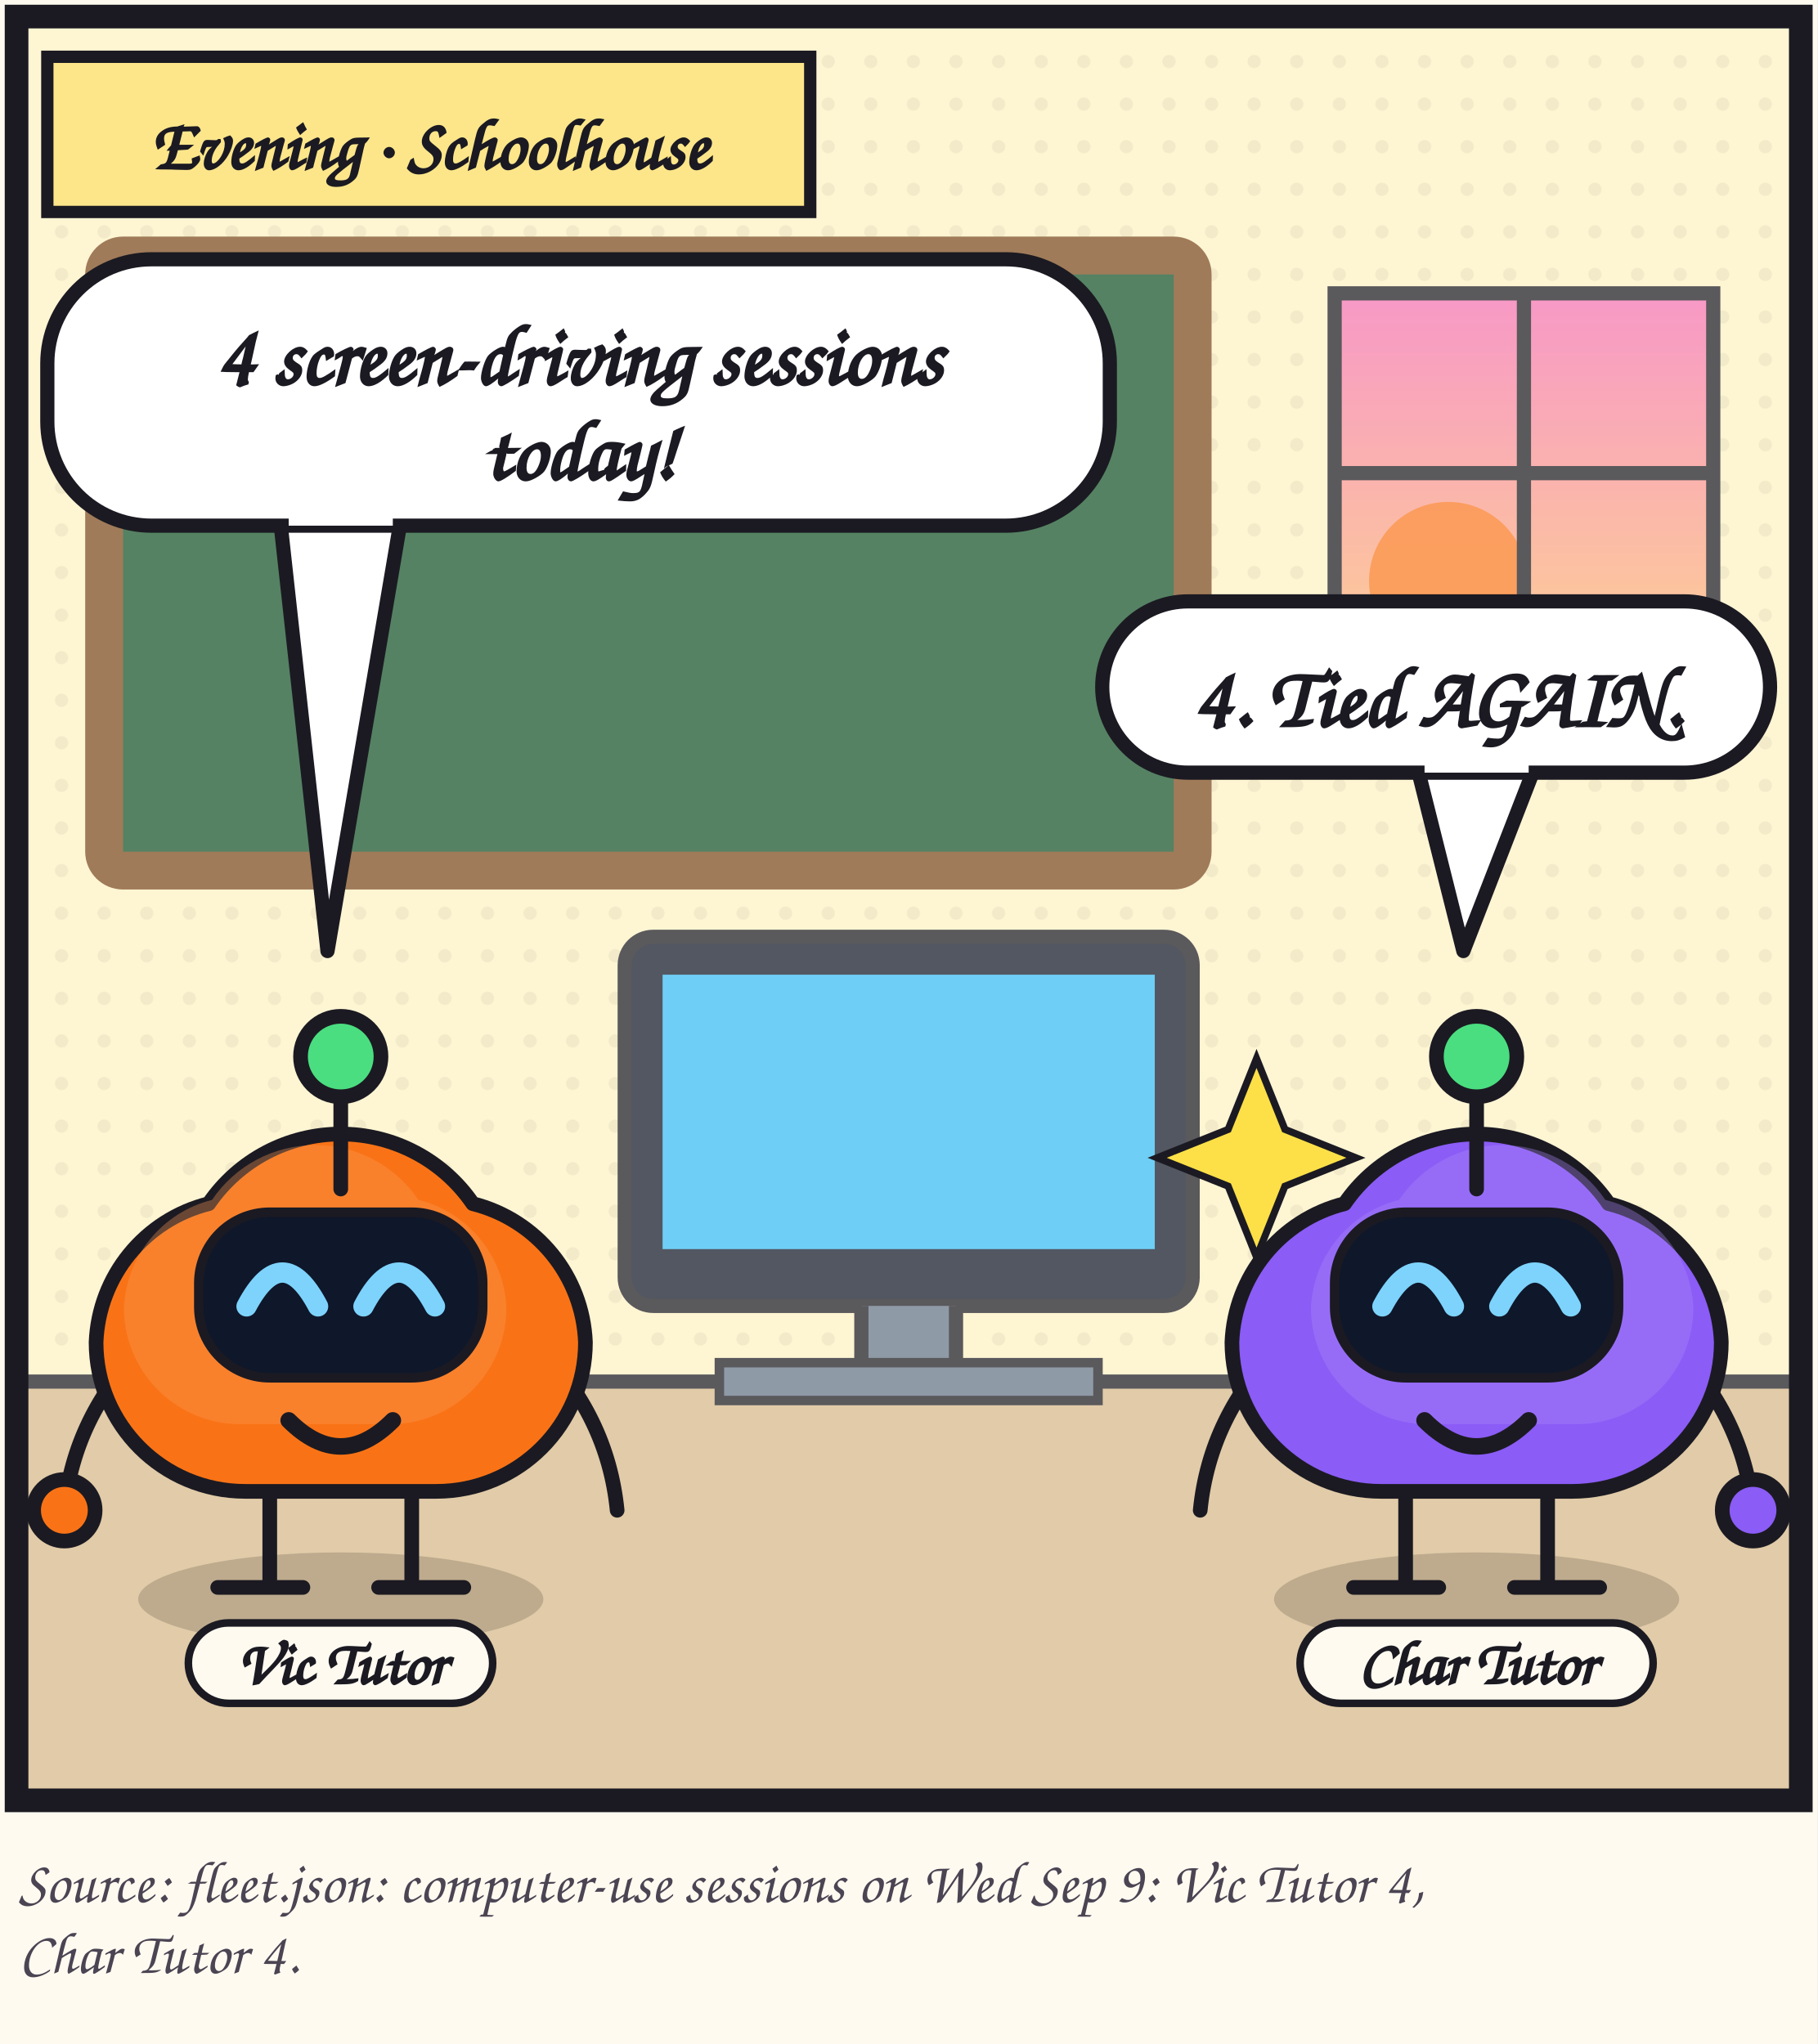
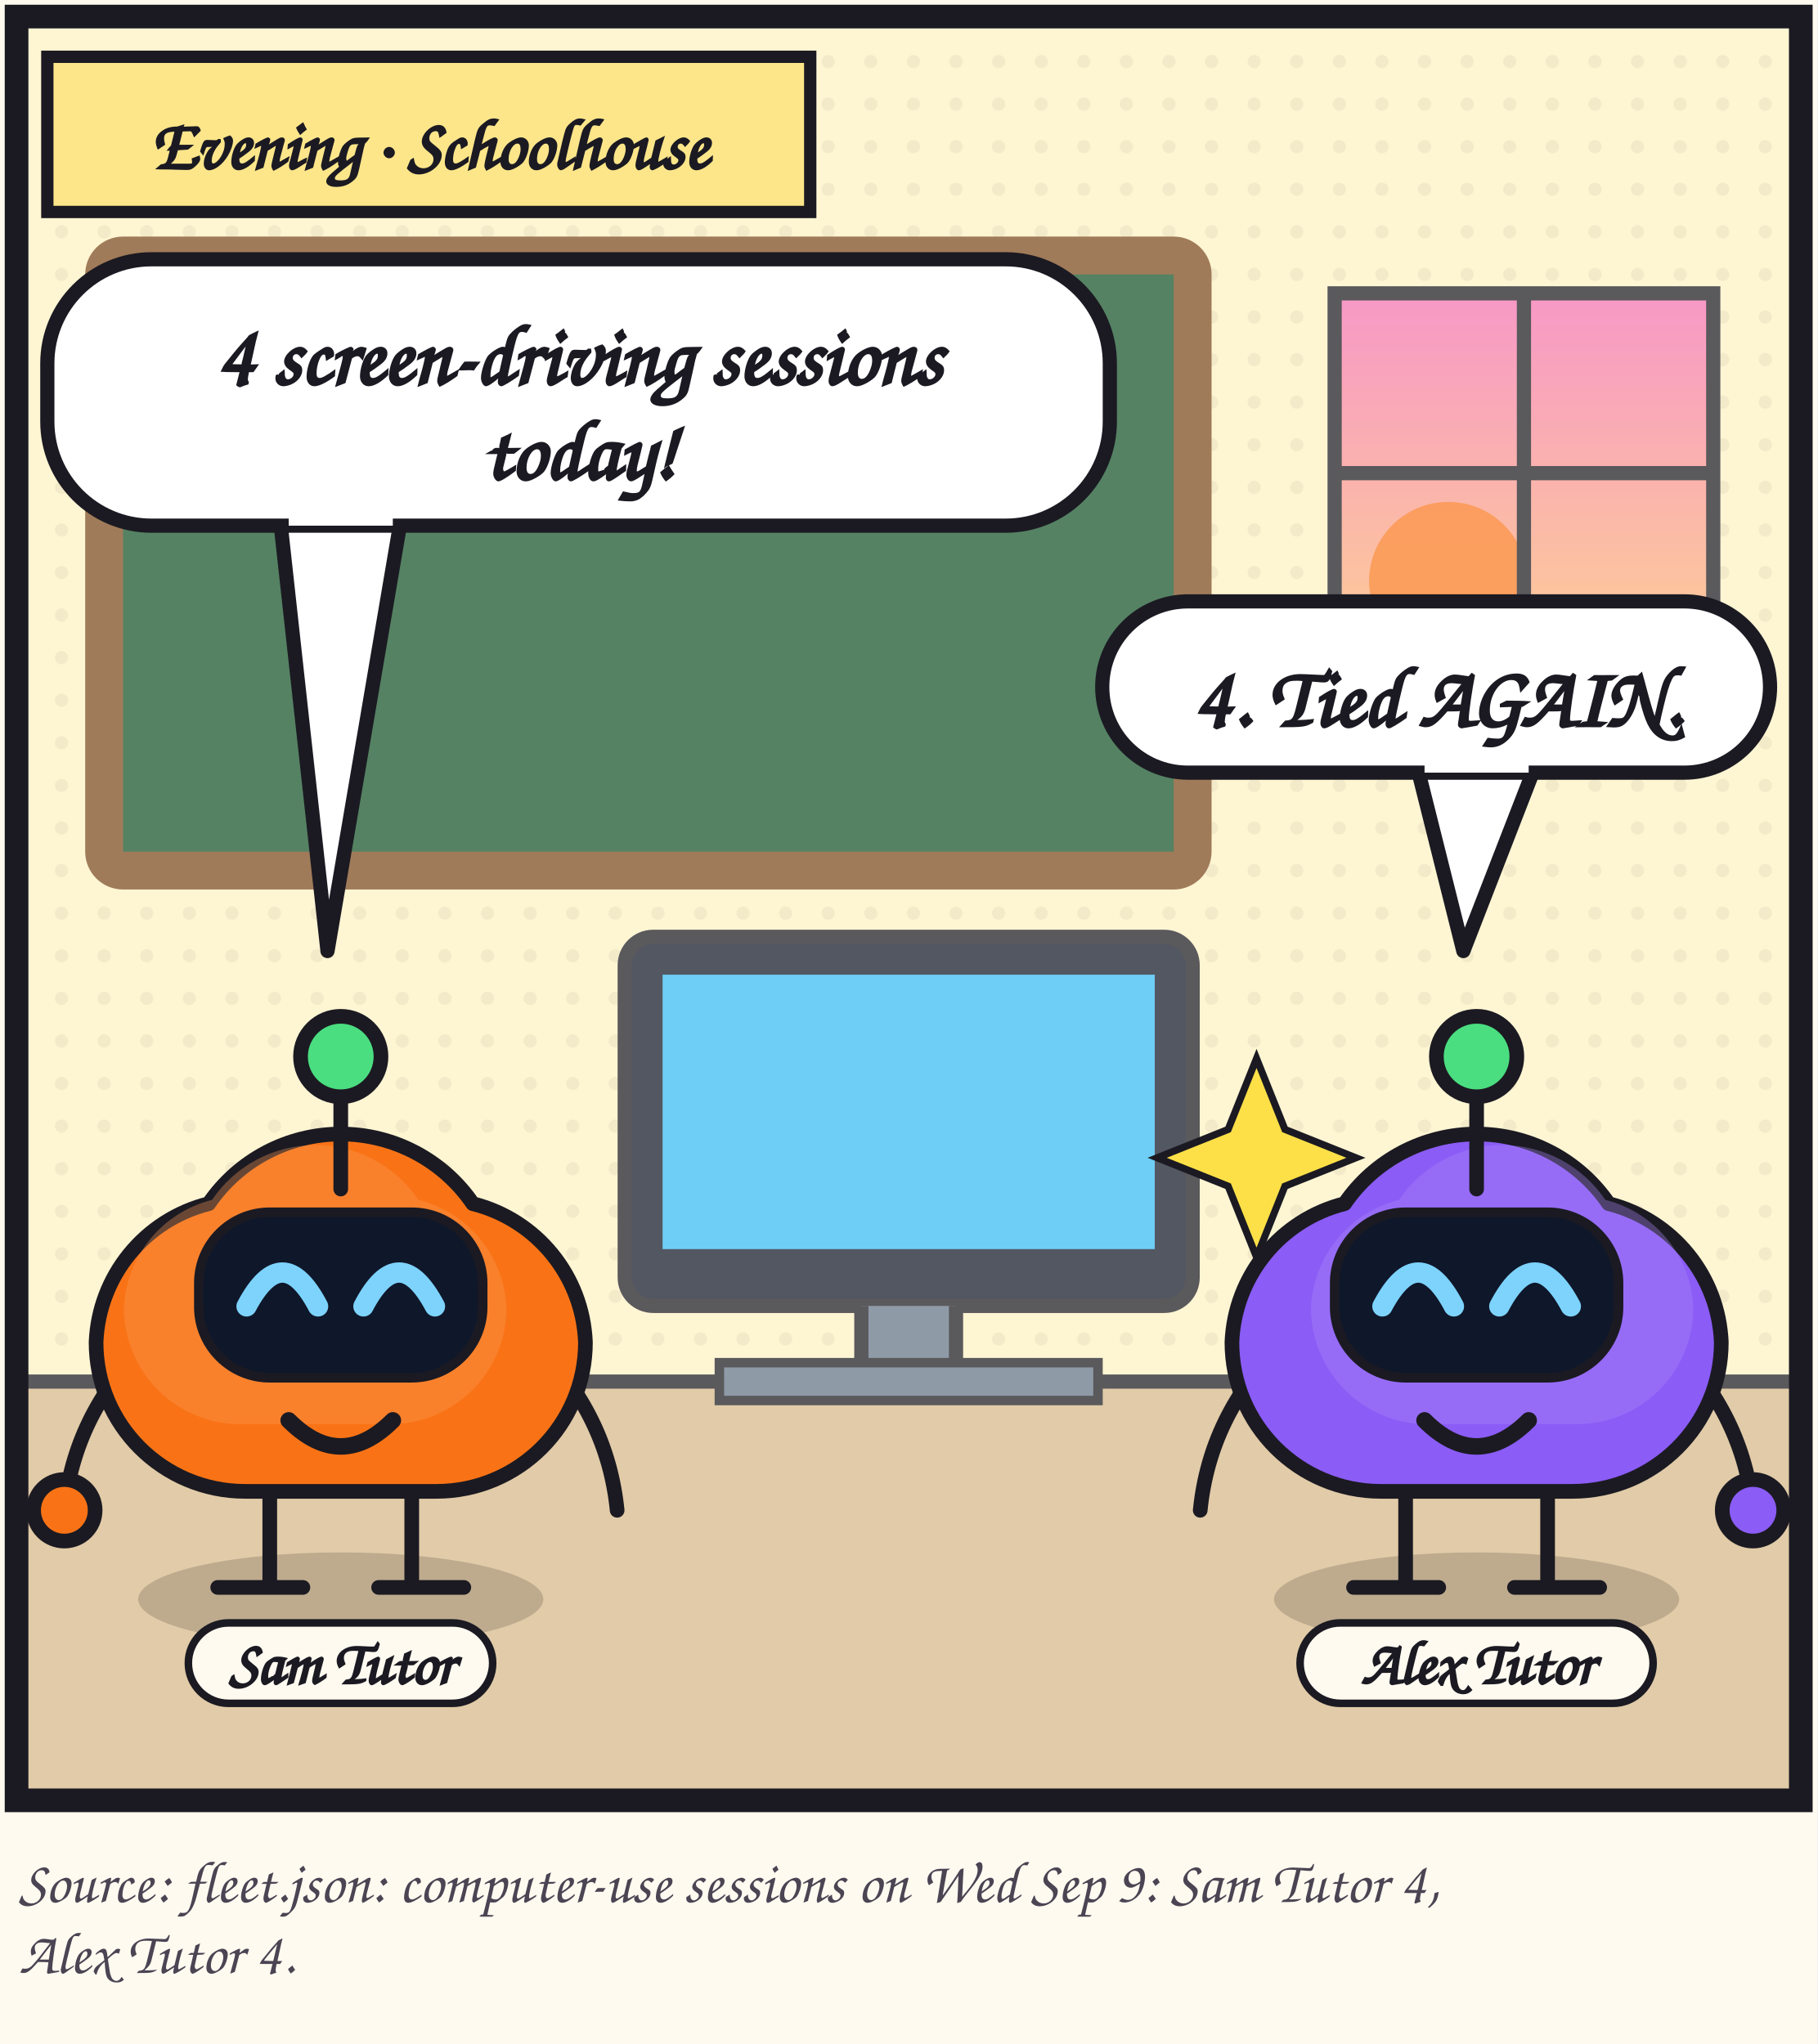
<svg xmlns="http://www.w3.org/2000/svg" width="384" height="432" viewBox="-2 -2 384 432">
  <style>
.bub{font-family:'Comic Neue','Comic Sans MS',cursive;font-weight:700;fill:#1b1a22}
.cap{font-family:'Comic Neue','Comic Sans MS',cursive;font-weight:700;fill:#1b1a22}
.tag{font-family:'Comic Neue',cursive;font-weight:700;font-size:13px;fill:#1b1a22}
.tiny{font-family:'Comic Neue',cursive;font-weight:700;font-size:9px;fill:#1b1a22}
.sign{font-family:'Bangers','Impact',sans-serif;letter-spacing:.5px;fill:#1b1a22}
.chalk{font-family:'Comic Neue',cursive;font-weight:700;fill:#f0fdf4}
.sfx{font-family:'Bangers','Impact',sans-serif;stroke:#1b1a22;stroke-width:2.2px;paint-order:stroke;letter-spacing:1px}
.zzz{font-family:'Bangers','Impact',sans-serif;fill:#6366f1;stroke:#1b1a22;stroke-width:1.4px;paint-order:stroke}
.title{font-family:'Bangers','Impact',sans-serif;letter-spacing:1.5px}
.src{font-family:'Comic Neue',cursive;font-size:12.5px;fill:#4b4453}
.srcb{font-family:'Comic Neue',cursive;font-weight:700;font-size:12.5px;fill:#1b1a22}
</style>
  <rect x="-2" y="-2" width="384" height="432" fill="#fffaf0" />
  <defs>
    <linearGradient id="skydaily-2026-09-09-solo1" x1="0" y1="0" x2="0" y2="1">
      <stop offset="0" stop-color="#f472b6" />
      <stop offset="1" stop-color="#fdba74" />
    </linearGradient>
    <clipPath id="clipdaily-2026-09-09-solo1">
      <rect width="380" height="380" />
    </clipPath>
  </defs>
  <g clip-path="url(#clipdaily-2026-09-09-solo1)">
    <rect width="380" height="380" fill="#fef3c7" />
    <pattern id="dotsdaily-2026-09-09-solo1" width="9" height="9" patternUnits="userSpaceOnUse">
      <circle cx="2" cy="2" r="1.4" fill="rgba(0,0,0,.07)" />
    </pattern>
    <rect width="380" height="380" fill="url(#dotsdaily-2026-09-09-solo1)" />
    <rect y="290" width="380" height="90" fill="#d6b98c" />
    <path d="M0,290 H380" stroke="#1b1a22" stroke-width="3" />
    <rect x="280" y="60" width="80" height="76" fill="url(#skydaily-2026-09-09-solo1)" stroke="#1b1a22" stroke-width="3" />
    <circle cx="304.0" cy="120.8" r="16.72" fill="#f97316" opacity=".85" />
    <path d="M320.0,60 V136 M280,98.0 H360" stroke="#1b1a22" stroke-width="3" />
    <rect x="20" y="52" width="230" height="130" rx="4" fill="#14532d" stroke="#7c4a1e" stroke-width="8" />
    <rect x="130" y="196" width="120" height="78" rx="6" fill="#0f172a" stroke="#1b1a22" stroke-width="3" />
    <rect x="138" y="204" width="104" height="58" fill="#38bdf8" />
    <path d="M180,274 v14 h20 v-14" fill="#64748b" stroke="#1b1a22" stroke-width="3" />
    <rect x="150" y="286" width="80" height="8" fill="#64748b" stroke="#1b1a22" stroke-width="2" />
    <rect width="380" height="380" fill="#fffaf0" opacity=".28" />
    <g transform="translate(70,334)">
      <ellipse cx="0" cy="2" rx="42.8" ry="9.9" fill="rgba(0,0,0,.16)" />
      <path d="M-15,-21.8 V-1 M15,-21.8 V-1" stroke="#1b1a22" stroke-width="3.1" stroke-linejoin="round" stroke-linecap="round" fill="none" />
      <path d="M-26,-0.5 H-8 M8,-0.5 H26" stroke="#1b1a22" stroke-width="3.1" stroke-linejoin="round" stroke-linecap="round" fill="none" />
      <path d="M-41.4,-51.8 q-15,15 -17,35 M41.4,-51.8 q15,15 17,35" stroke="#1b1a22" stroke-width="3.1" stroke-linejoin="round" stroke-linecap="round" fill="none" />
      <circle cx="-58.4" cy="-16.8" r="6.5" fill="#f97316" stroke="#1b1a22" stroke-width="3.1" stroke-linejoin="round" stroke-linecap="round" />
      <g transform="translate(0,-56.8)">
        <path d="M-51.7,4.5 A31.5,31.5 0 0 1 -27.9,-24.8 A33.8,33.8 0 0 1 27.9,-24.8 A31.5,31.5 0 0 1 51.7,4.5 A31.5,31.5 0 0 1 20.2,36 H-20.2 A31.5,31.5 0 0 1 -51.7,4.5Z" fill="#f97316" stroke="#1b1a22" stroke-width="3.1" stroke-linejoin="round" stroke-linecap="round" />
        <path d="M-40.4,3.5 A24.6,24.6 0 0 1 -21.8,-19.3 A26.3,26.3 0 0 1 21.8,-19.3 A24.6,24.6 0 0 1 40.4,3.5 A24.6,24.6 0 0 1 15.8,28.1 H-15.8 A24.6,24.6 0 0 1 -40.4,3.5Z" fill="#fa9a57" opacity=".35" transform="translate(-5.4,-6.3)" />
        <path d="M0,-27.9 V-50.4" stroke="#1b1a22" stroke-width="3.1" stroke-linejoin="round" stroke-linecap="round" />
        <circle cx="0" cy="-55.9" r="8.5" fill="#4ade80" stroke="#1b1a22" stroke-width="3.1" stroke-linejoin="round" stroke-linecap="round" />
        <rect x="-30" y="-23" width="60" height="35" rx="15" fill="#0f172a" stroke="#1b1a22" stroke-width="2" />
        <g transform="translate(0,-6)">
          <path d="M-19.9,2.9 Q-12.3,-11.4 -4.8,2.9" fill="none" stroke="#7dd3fc" stroke-width="4.3" stroke-linecap="round" />
          <path d="M4.8,2.9 Q12.3,-11.4 19.9,2.9" fill="none" stroke="#7dd3fc" stroke-width="4.3" stroke-linecap="round" />
        </g>
        <path d="M-11,21 Q0,32 11,21" fill="none" stroke="#1b1a22" stroke-width="3.5" stroke-linecap="round" />
      </g>
    </g>
    <g>
      <rect x="37.8" y="341" width="64.3" height="17" rx="8.5" fill="#fffaf0" stroke="#1b1a22" stroke-width="1.6" />
-       <text x="70" y="354" text-anchor="middle" class="tag">Vic Tutor</text>
+       <text x="70" y="354" text-anchor="middle" class="tag">Sam Tutor</text>
    </g>
    <g transform="translate(310,334) scale(-1,1)">
      <ellipse cx="0" cy="2" rx="42.8" ry="9.9" fill="rgba(0,0,0,.16)" />
      <path d="M-15,-21.8 V-1 M15,-21.8 V-1" stroke="#1b1a22" stroke-width="3.1" stroke-linejoin="round" stroke-linecap="round" fill="none" />
      <path d="M-26,-0.5 H-8 M8,-0.5 H26" stroke="#1b1a22" stroke-width="3.1" stroke-linejoin="round" stroke-linecap="round" fill="none" />
      <path d="M-41.4,-51.8 q-15,15 -17,35 M41.4,-51.8 q15,15 17,35" stroke="#1b1a22" stroke-width="3.1" stroke-linejoin="round" stroke-linecap="round" fill="none" />
      <circle cx="-58.4" cy="-16.8" r="6.5" fill="#8b5cf6" stroke="#1b1a22" stroke-width="3.1" stroke-linejoin="round" stroke-linecap="round" />
      <g transform="translate(0,-56.8)">
        <path d="M-51.7,4.5 A31.5,31.5 0 0 1 -27.9,-24.8 A33.8,33.8 0 0 1 27.9,-24.8 A31.5,31.5 0 0 1 51.7,4.5 A31.5,31.5 0 0 1 20.2,36 H-20.2 A31.5,31.5 0 0 1 -51.7,4.5Z" fill="#8b5cf6" stroke="#1b1a22" stroke-width="3.1" stroke-linejoin="round" stroke-linecap="round" />
        <path d="M-40.4,3.5 A24.6,24.6 0 0 1 -21.8,-19.3 A26.3,26.3 0 0 1 21.8,-19.3 A24.6,24.6 0 0 1 40.4,3.5 A24.6,24.6 0 0 1 15.8,28.1 H-15.8 A24.6,24.6 0 0 1 -40.4,3.5Z" fill="#ab89f8" opacity=".35" transform="translate(-5.4,-6.3)" />
        <path d="M0,-27.9 V-50.4" stroke="#1b1a22" stroke-width="3.1" stroke-linejoin="round" stroke-linecap="round" />
        <circle cx="0" cy="-55.9" r="8.5" fill="#4ade80" stroke="#1b1a22" stroke-width="3.1" stroke-linejoin="round" stroke-linecap="round" />
        <rect x="-30" y="-23" width="60" height="35" rx="15" fill="#0f172a" stroke="#1b1a22" stroke-width="2" />
        <g transform="translate(0,-6)">
          <path d="M-19.9,2.9 Q-12.3,-11.4 -4.8,2.9" fill="none" stroke="#7dd3fc" stroke-width="4.3" stroke-linecap="round" />
          <path d="M4.8,2.9 Q12.3,-11.4 19.9,2.9" fill="none" stroke="#7dd3fc" stroke-width="4.3" stroke-linecap="round" />
        </g>
        <path d="M-11,21 Q0,32 11,21" fill="none" stroke="#1b1a22" stroke-width="3.5" stroke-linecap="round" />
        <path d="M40.5,-40.5 l6,-15 l6,15 l15,6 l-15,6 l-6,15 l-6,-15 l-15,-6z" fill="#fde047" stroke="#1b1a22" stroke-width="1.5" />
      </g>
    </g>
    <g>
      <rect x="272.7" y="341" width="74.6" height="17" rx="8.5" fill="#fffaf0" stroke="#1b1a22" stroke-width="1.6" />
-       <text x="310" y="354" text-anchor="middle" class="tag">Char Tutor</text>
+       <text x="310" y="354" text-anchor="middle" class="tag">Alex Tutor</text>
    </g>
    <rect x="8" y="10" width="161.2" height="32.8" fill="#fde68a" stroke="#1b1a22" stroke-width="2.6" />
    <text x="88.6" y="33.8" text-anchor="middle" class="cap" font-size="15">Evening · Schoolhouse</text>
    <path d="M57,106.1 L67.2,199 L83,106.1" fill="#ffffff" stroke="#1b1a22" stroke-width="3" stroke-linejoin="round" />
    <rect x="8" y="52.8" width="224.5" height="56.3" rx="22" fill="#ffffff" stroke="#1b1a22" stroke-width="3" />
    <path d="M59,107.1 H81" stroke="#ffffff" stroke-width="4" />
    <text x="120.2" y="79.4" text-anchor="middle" class="bub" font-size="18">4 screen-driving sessions</text>
    <text x="120.2" y="99.5" text-anchor="middle" class="bub" font-size="18">today!</text>
    <path d="M297,158.3 L307.2,199 L323,158.3" fill="#ffffff" stroke="#1b1a22" stroke-width="3" stroke-linejoin="round" />
    <rect x="230.9" y="125.1" width="141.1" height="36.2" rx="18.1" fill="#ffffff" stroke="#1b1a22" stroke-width="3" />
    <path d="M299,159.3 H321" stroke="#ffffff" stroke-width="4" />
    <text x="301.5" y="151.7" text-anchor="middle" class="bub" font-size="18">4. Tied AGAIN.</text>
  </g>
  <rect x="1.5" y="1.5" width="377" height="377" fill="none" stroke="#1b1a22" stroke-width="5" />
-   <text x="2" y="400" class="src">Source: fleet.json: computer-use sessions on Wed Sep 9: Vic Tutor 4,</text>
-   <text x="2" y="415" class="src">Char Tutor 4.</text>
+   <text x="2" y="400" class="src">Source: fleet.json: computer-use sessions on Wed Sep 9: Sam Tutor 4,</text>
+   <text x="2" y="415" class="src">Alex Tutor 4.</text>
</svg>
